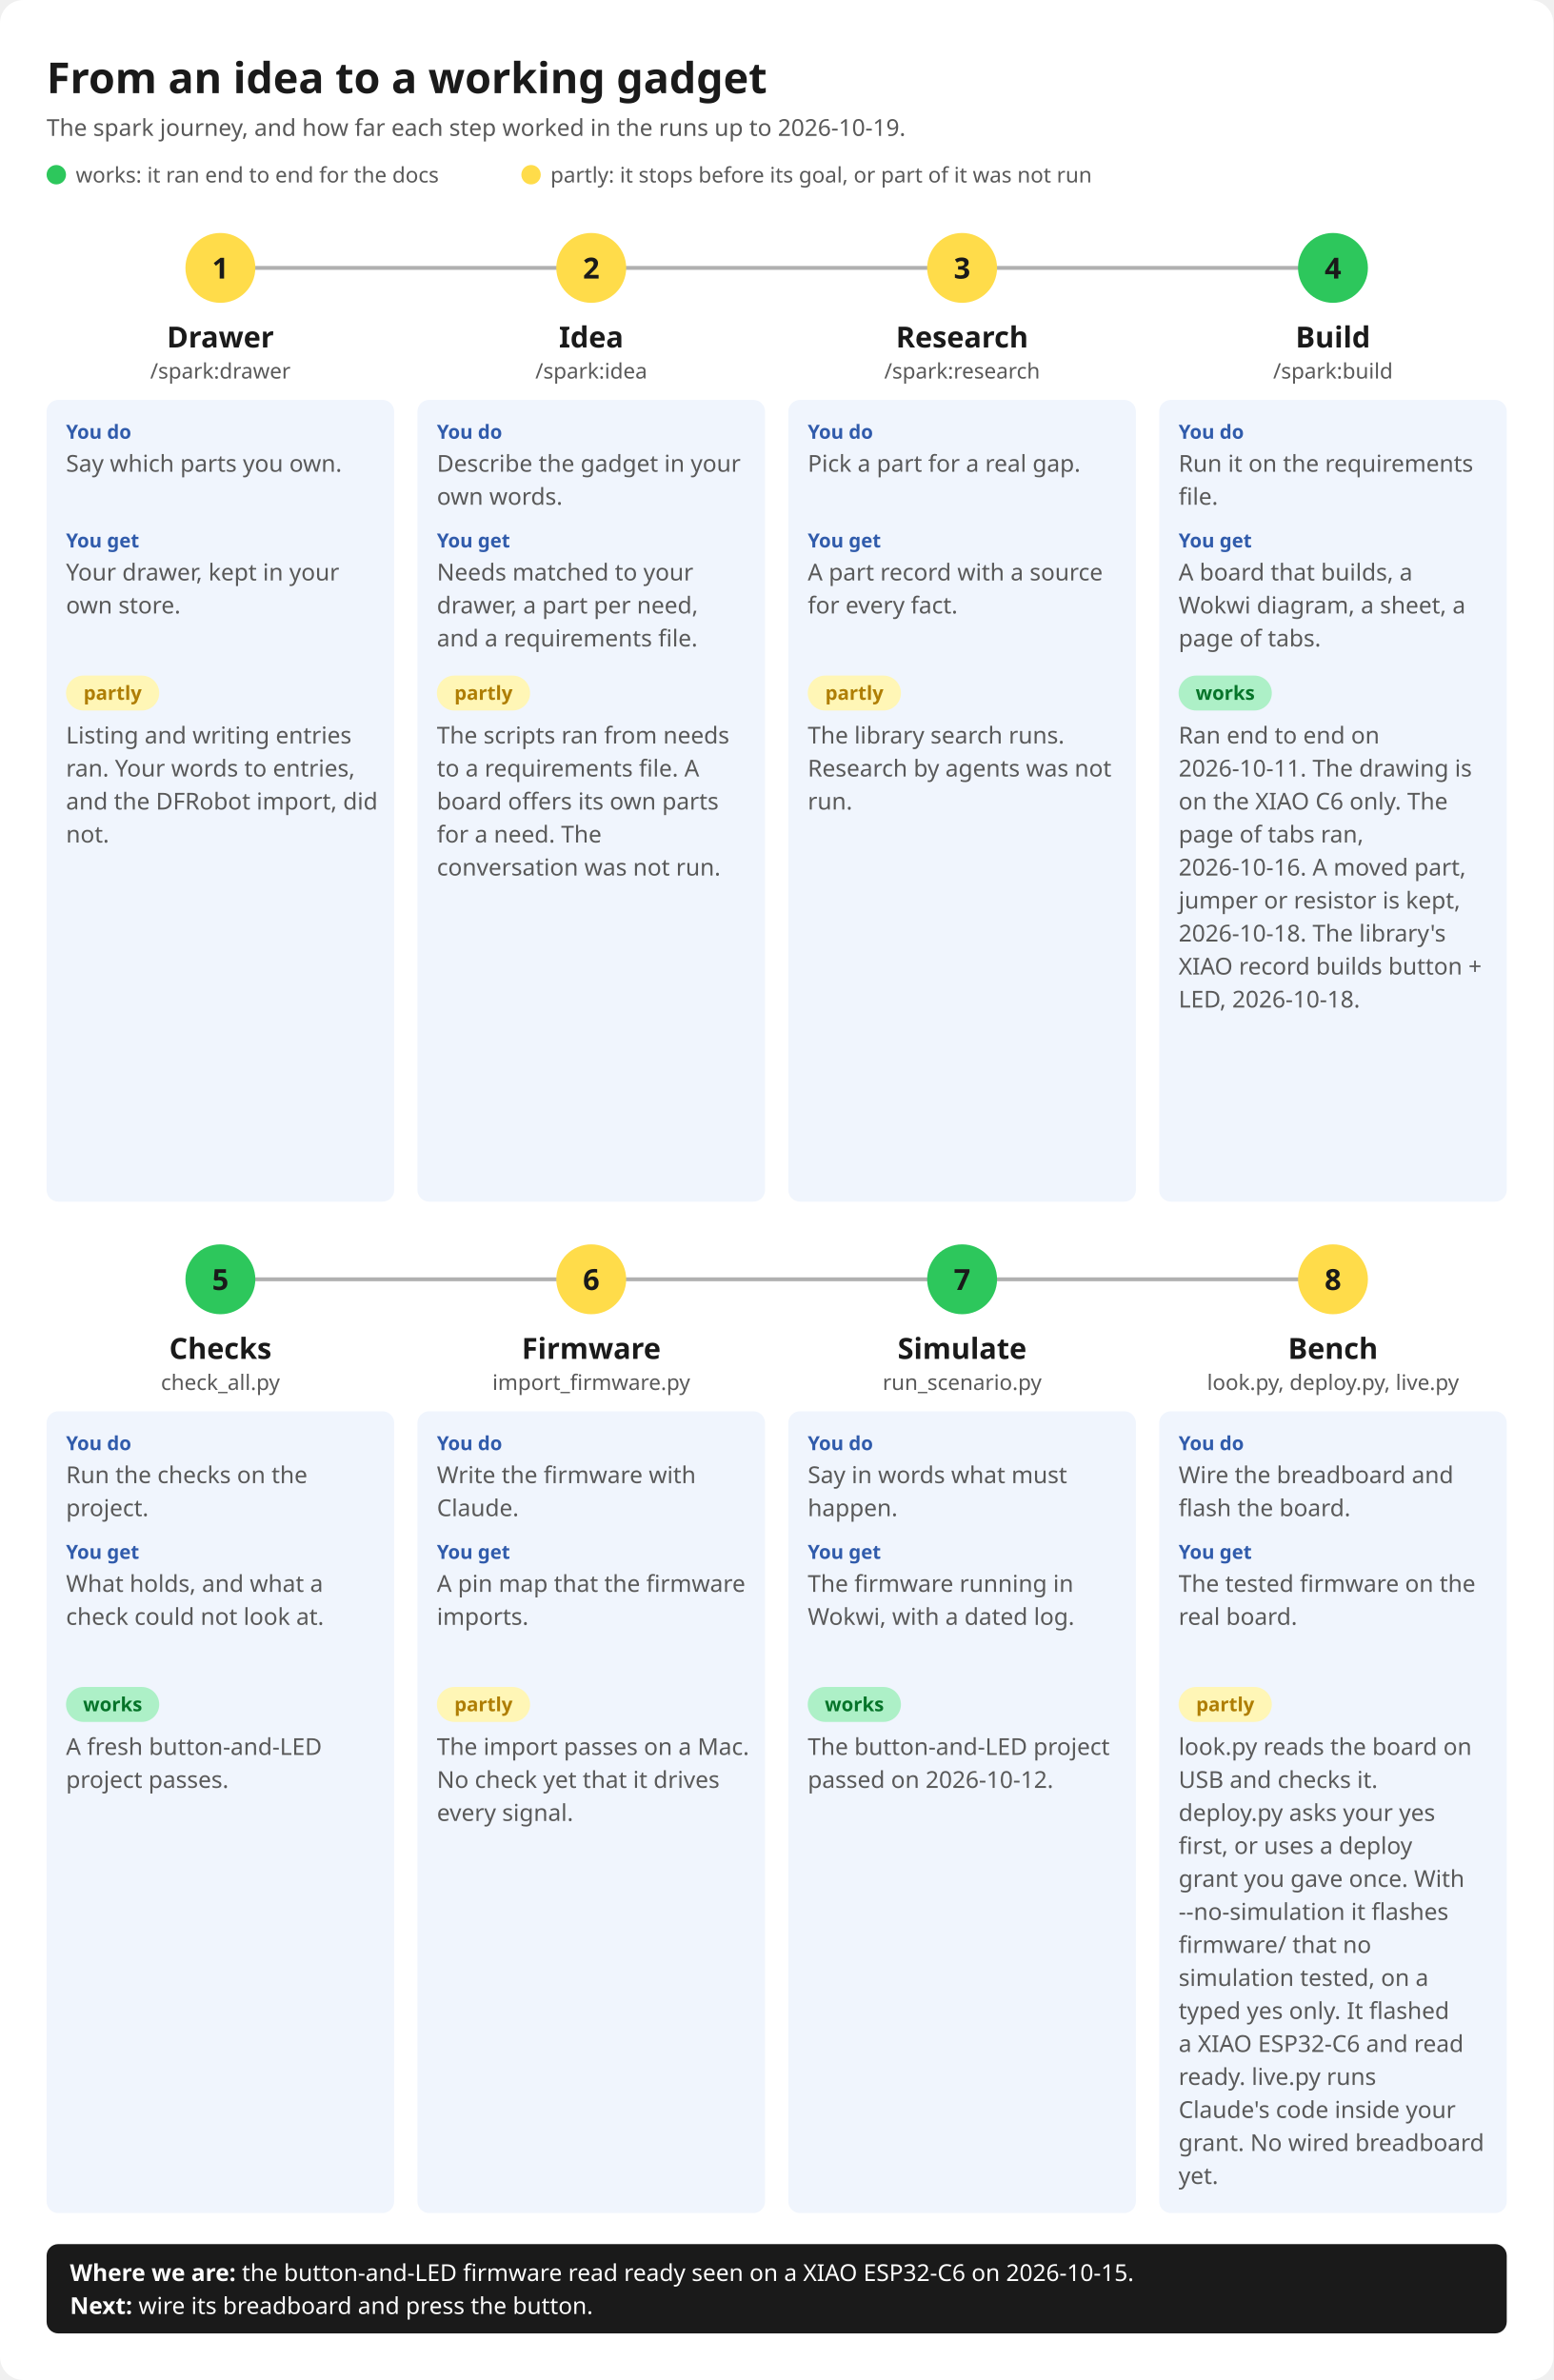
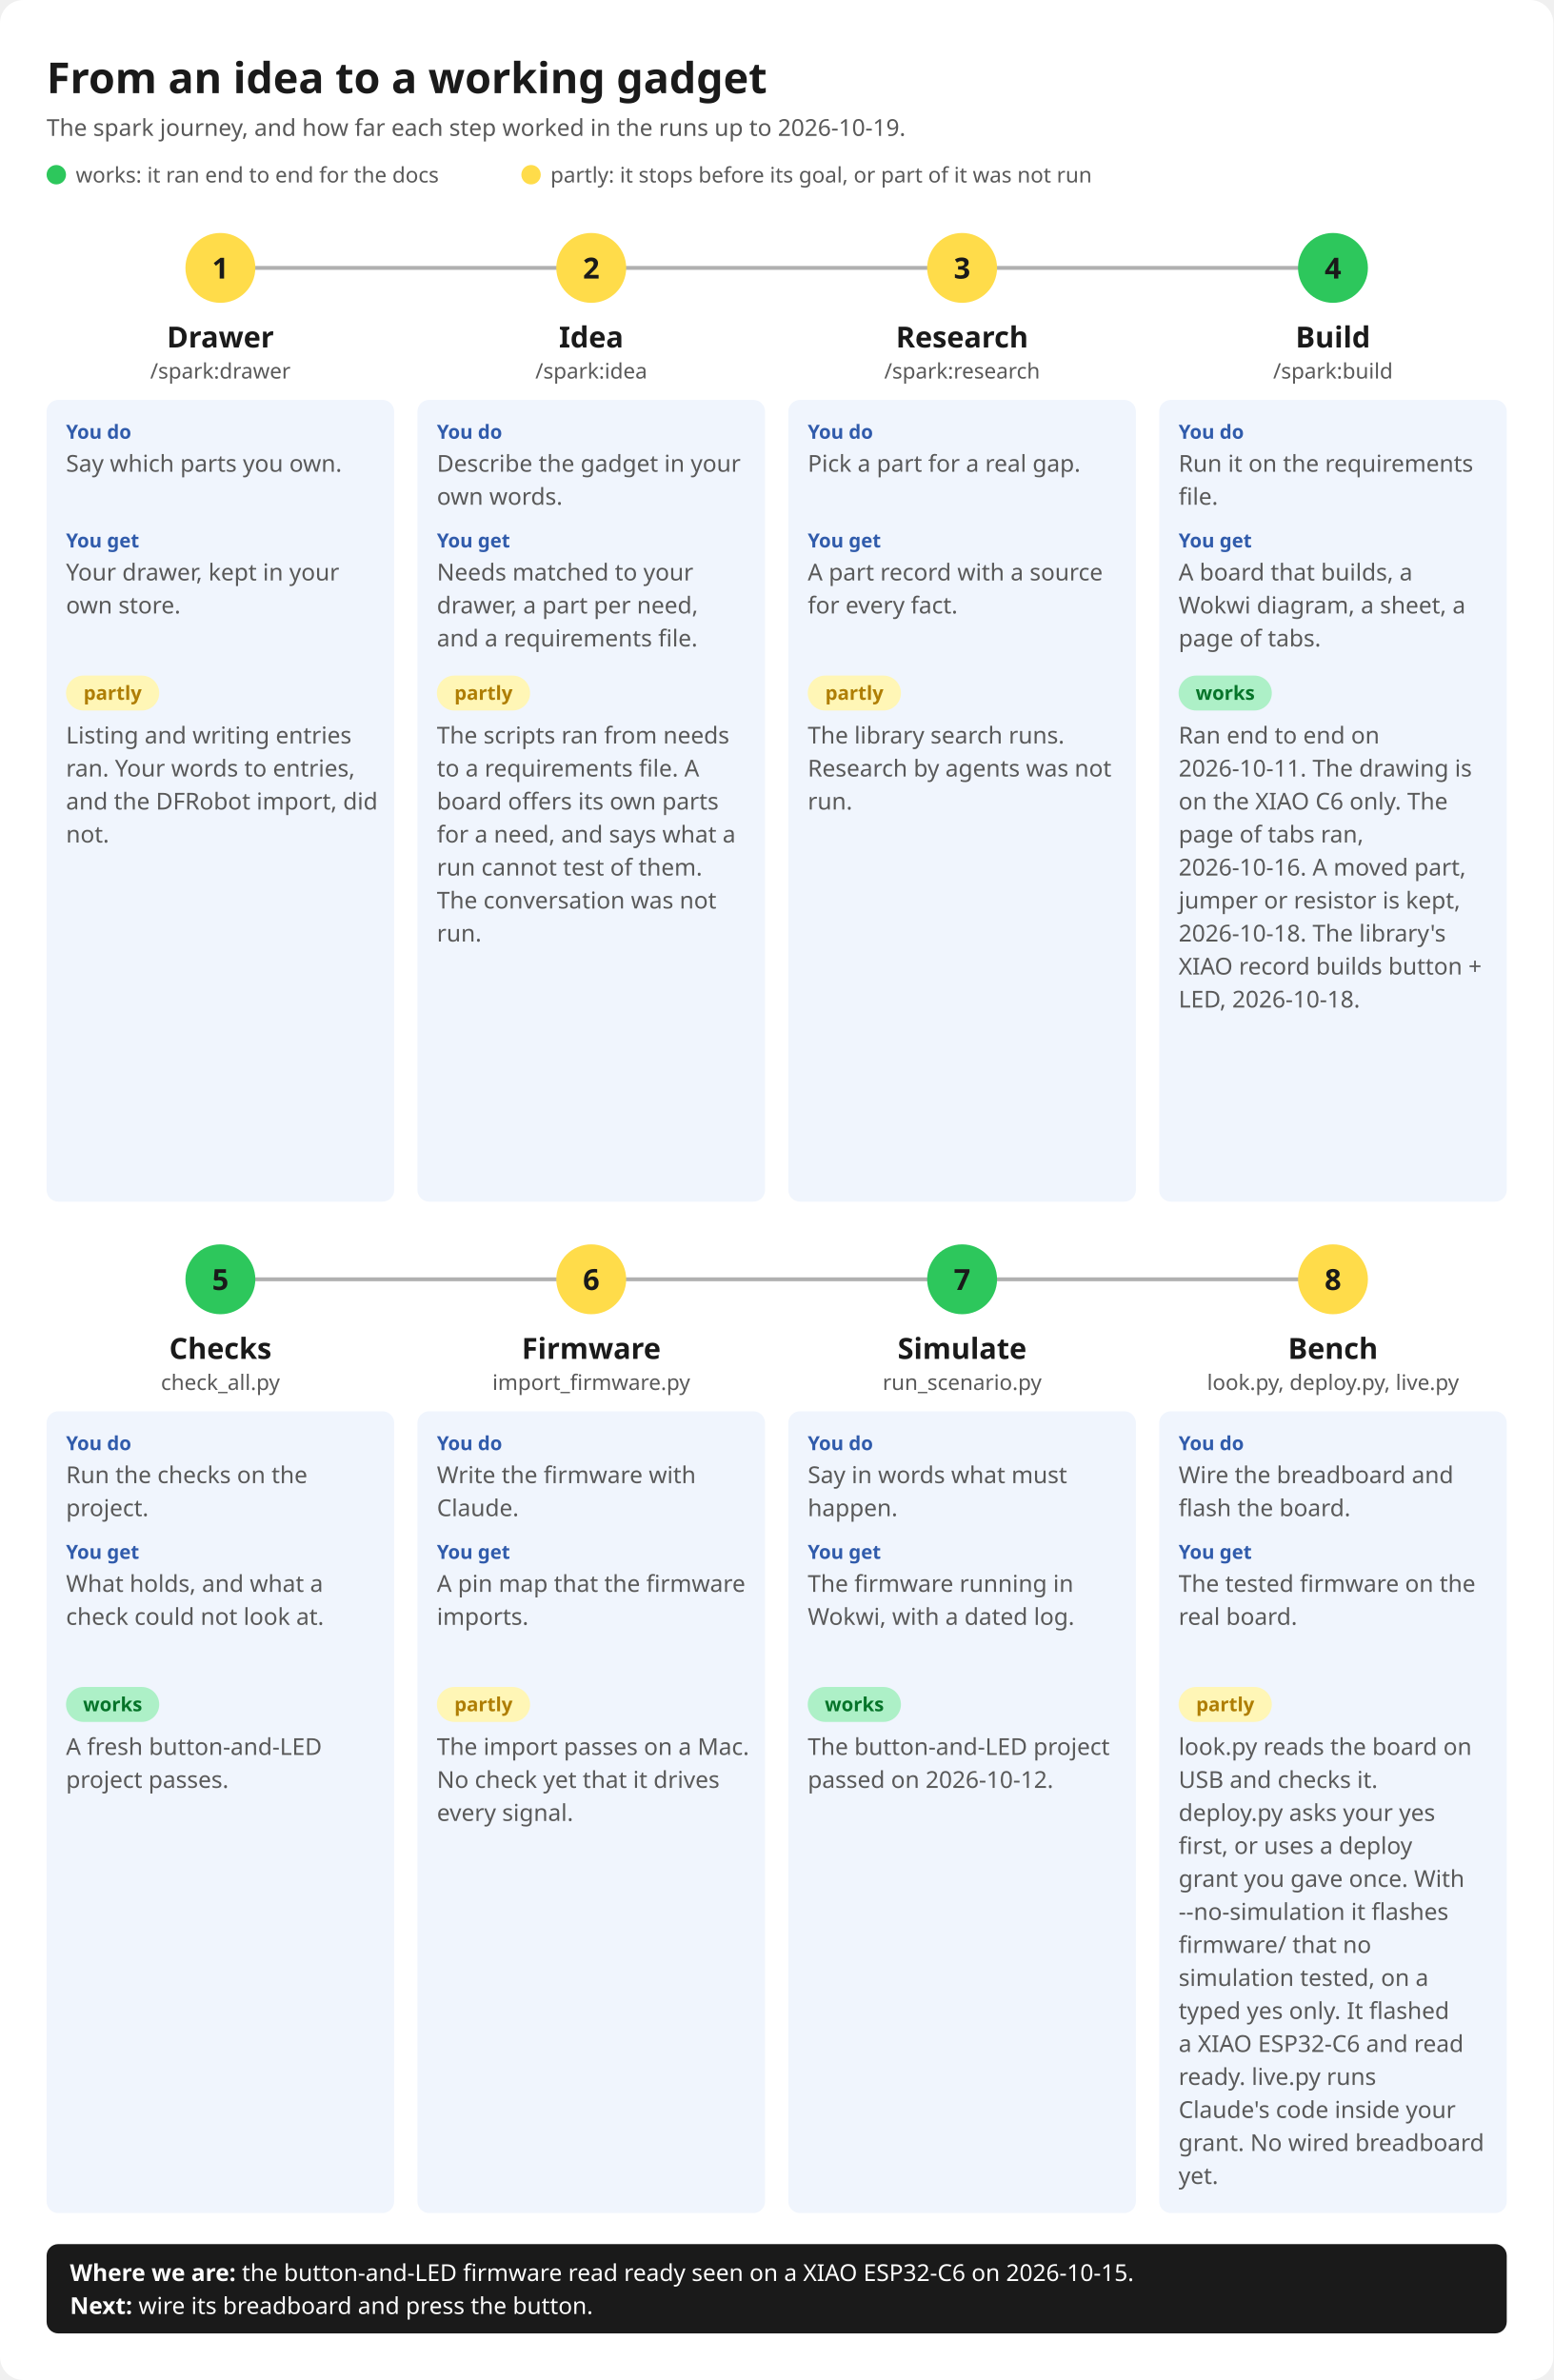
<svg xmlns="http://www.w3.org/2000/svg" viewBox="0 0 1600 2452" width="1600" height="2452" font-family="'Noto Sans', 'Helvetica Neue', Helvetica, Arial, sans-serif">
  <rect width="1600" height="2452" rx="24" fill="#ffffff" />
  <text x="48" y="96" font-size="44" font-weight="bold" fill="#1a1a1a" text-anchor="start">From an idea to a working gadget</text>
  <text x="48" y="140" font-size="24" font-weight="normal" fill="#595959" text-anchor="start">The spark journey, and how far each step worked in the runs up to 2026-10-19.</text>
  <circle cx="58" cy="180" r="10" fill="#2dc75c" />
  <text x="78" y="188" font-size="22" font-weight="normal" fill="#595959" text-anchor="start">works: it ran end to end for the docs</text>
  <circle cx="547" cy="180" r="10" fill="#ffdc4a" />
  <text x="567" y="188" font-size="22" font-weight="normal" fill="#595959" text-anchor="start">partly: it stops before its goal, or part of it was not run</text>
  <line x1="227" y1="276" x2="1373" y2="276" stroke="#b0b0b0" stroke-width="4" />
  <circle cx="227" cy="276" r="36" fill="#ffdc4a" />
  <text x="227" y="287" font-size="30" font-weight="bold" fill="#1a1a1a" text-anchor="middle">1</text>
  <text x="227" y="358" font-size="30" font-weight="bold" fill="#1a1a1a" text-anchor="middle">Drawer</text>
  <text x="227" y="390" font-size="22" font-weight="normal" fill="#595959" text-anchor="middle">/spark:drawer</text>
  <rect x="48" y="412" width="358" height="826" rx="12" fill="#f0f5fd" />
  <text x="68" y="452" font-size="20" font-weight="bold" fill="#305bab" text-anchor="start">You do</text>
  <text x="68" y="486" font-size="24" font-weight="normal" fill="#595959" text-anchor="start">Say which parts you own.</text>
  <text x="68" y="564" font-size="20" font-weight="bold" fill="#305bab" text-anchor="start">You get</text>
  <text x="68" y="598" font-size="24" font-weight="normal" fill="#595959" text-anchor="start">Your drawer, kept in your</text>
  <text x="68" y="632" font-size="24" font-weight="normal" fill="#595959" text-anchor="start">own store.</text>
  <rect x="68" y="696" width="96" height="36" rx="18" fill="#fff6b6" />
  <text x="116" y="721" font-size="20" font-weight="bold" fill="#af7e04" text-anchor="middle">partly</text>
  <text x="68" y="766" font-size="24" font-weight="normal" fill="#595959" text-anchor="start">Listing and writing entries</text>
  <text x="68" y="800" font-size="24" font-weight="normal" fill="#595959" text-anchor="start">ran. Your words to entries,</text>
  <text x="68" y="834" font-size="24" font-weight="normal" fill="#595959" text-anchor="start">and the DFRobot import, did</text>
  <text x="68" y="868" font-size="24" font-weight="normal" fill="#595959" text-anchor="start">not.</text>
  <circle cx="609" cy="276" r="36" fill="#ffdc4a" />
  <text x="609" y="287" font-size="30" font-weight="bold" fill="#1a1a1a" text-anchor="middle">2</text>
  <text x="609" y="358" font-size="30" font-weight="bold" fill="#1a1a1a" text-anchor="middle">Idea</text>
  <text x="609" y="390" font-size="22" font-weight="normal" fill="#595959" text-anchor="middle">/spark:idea</text>
  <rect x="430" y="412" width="358" height="826" rx="12" fill="#f0f5fd" />
  <text x="450" y="452" font-size="20" font-weight="bold" fill="#305bab" text-anchor="start">You do</text>
  <text x="450" y="486" font-size="24" font-weight="normal" fill="#595959" text-anchor="start">Describe the gadget in your</text>
  <text x="450" y="520" font-size="24" font-weight="normal" fill="#595959" text-anchor="start">own words.</text>
  <text x="450" y="564" font-size="20" font-weight="bold" fill="#305bab" text-anchor="start">You get</text>
  <text x="450" y="598" font-size="24" font-weight="normal" fill="#595959" text-anchor="start">Needs matched to your</text>
  <text x="450" y="632" font-size="24" font-weight="normal" fill="#595959" text-anchor="start">drawer, a part per need,</text>
  <text x="450" y="666" font-size="24" font-weight="normal" fill="#595959" text-anchor="start">and a requirements file.</text>
  <rect x="450" y="696" width="96" height="36" rx="18" fill="#fff6b6" />
  <text x="498" y="721" font-size="20" font-weight="bold" fill="#af7e04" text-anchor="middle">partly</text>
  <text x="450" y="766" font-size="24" font-weight="normal" fill="#595959" text-anchor="start">The scripts ran from needs</text>
  <text x="450" y="800" font-size="24" font-weight="normal" fill="#595959" text-anchor="start">to a requirements file. A</text>
  <text x="450" y="834" font-size="24" font-weight="normal" fill="#595959" text-anchor="start">board offers its own parts</text>
-   <text x="450" y="868" font-size="24" font-weight="normal" fill="#595959" text-anchor="start">for a need. The</text>
-   <text x="450" y="902" font-size="24" font-weight="normal" fill="#595959" text-anchor="start">conversation was not run.</text>
+   <text x="450" y="868" font-size="24" font-weight="normal" fill="#595959" text-anchor="start">for a need, and says what a</text>
+   <text x="450" y="902" font-size="24" font-weight="normal" fill="#595959" text-anchor="start">run cannot test of them.</text>
+   <text x="450" y="936" font-size="24" font-weight="normal" fill="#595959" text-anchor="start">The conversation was not</text>
+   <text x="450" y="970" font-size="24" font-weight="normal" fill="#595959" text-anchor="start">run.</text>
  <circle cx="991" cy="276" r="36" fill="#ffdc4a" />
  <text x="991" y="287" font-size="30" font-weight="bold" fill="#1a1a1a" text-anchor="middle">3</text>
  <text x="991" y="358" font-size="30" font-weight="bold" fill="#1a1a1a" text-anchor="middle">Research</text>
  <text x="991" y="390" font-size="22" font-weight="normal" fill="#595959" text-anchor="middle">/spark:research</text>
  <rect x="812" y="412" width="358" height="826" rx="12" fill="#f0f5fd" />
  <text x="832" y="452" font-size="20" font-weight="bold" fill="#305bab" text-anchor="start">You do</text>
  <text x="832" y="486" font-size="24" font-weight="normal" fill="#595959" text-anchor="start">Pick a part for a real gap.</text>
  <text x="832" y="564" font-size="20" font-weight="bold" fill="#305bab" text-anchor="start">You get</text>
  <text x="832" y="598" font-size="24" font-weight="normal" fill="#595959" text-anchor="start">A part record with a source</text>
  <text x="832" y="632" font-size="24" font-weight="normal" fill="#595959" text-anchor="start">for every fact.</text>
  <rect x="832" y="696" width="96" height="36" rx="18" fill="#fff6b6" />
  <text x="880" y="721" font-size="20" font-weight="bold" fill="#af7e04" text-anchor="middle">partly</text>
  <text x="832" y="766" font-size="24" font-weight="normal" fill="#595959" text-anchor="start">The library search runs.</text>
  <text x="832" y="800" font-size="24" font-weight="normal" fill="#595959" text-anchor="start">Research by agents was not</text>
  <text x="832" y="834" font-size="24" font-weight="normal" fill="#595959" text-anchor="start">run.</text>
  <circle cx="1373" cy="276" r="36" fill="#2dc75c" />
  <text x="1373" y="287" font-size="30" font-weight="bold" fill="#1a1a1a" text-anchor="middle">4</text>
  <text x="1373" y="358" font-size="30" font-weight="bold" fill="#1a1a1a" text-anchor="middle">Build</text>
  <text x="1373" y="390" font-size="22" font-weight="normal" fill="#595959" text-anchor="middle">/spark:build</text>
  <rect x="1194" y="412" width="358" height="826" rx="12" fill="#f0f5fd" />
  <text x="1214" y="452" font-size="20" font-weight="bold" fill="#305bab" text-anchor="start">You do</text>
  <text x="1214" y="486" font-size="24" font-weight="normal" fill="#595959" text-anchor="start">Run it on the requirements</text>
  <text x="1214" y="520" font-size="24" font-weight="normal" fill="#595959" text-anchor="start">file.</text>
  <text x="1214" y="564" font-size="20" font-weight="bold" fill="#305bab" text-anchor="start">You get</text>
  <text x="1214" y="598" font-size="24" font-weight="normal" fill="#595959" text-anchor="start">A board that builds, a</text>
  <text x="1214" y="632" font-size="24" font-weight="normal" fill="#595959" text-anchor="start">Wokwi diagram, a sheet, a</text>
  <text x="1214" y="666" font-size="24" font-weight="normal" fill="#595959" text-anchor="start">page of tabs.</text>
  <rect x="1214" y="696" width="96" height="36" rx="18" fill="#adf0c7" />
  <text x="1262" y="721" font-size="20" font-weight="bold" fill="#067429" text-anchor="middle">works</text>
  <text x="1214" y="766" font-size="24" font-weight="normal" fill="#595959" text-anchor="start">Ran end to end on</text>
  <text x="1214" y="800" font-size="24" font-weight="normal" fill="#595959" text-anchor="start">2026-10-11. The drawing is</text>
  <text x="1214" y="834" font-size="24" font-weight="normal" fill="#595959" text-anchor="start">on the XIAO C6 only. The</text>
  <text x="1214" y="868" font-size="24" font-weight="normal" fill="#595959" text-anchor="start">page of tabs ran,</text>
  <text x="1214" y="902" font-size="24" font-weight="normal" fill="#595959" text-anchor="start">2026-10-16. A moved part,</text>
  <text x="1214" y="936" font-size="24" font-weight="normal" fill="#595959" text-anchor="start">jumper or resistor is kept,</text>
  <text x="1214" y="970" font-size="24" font-weight="normal" fill="#595959" text-anchor="start">2026-10-18. The library's</text>
  <text x="1214" y="1004" font-size="24" font-weight="normal" fill="#595959" text-anchor="start">XIAO record builds button +</text>
  <text x="1214" y="1038" font-size="24" font-weight="normal" fill="#595959" text-anchor="start">LED, 2026-10-18.</text>
  <line x1="227" y1="1318" x2="1373" y2="1318" stroke="#b0b0b0" stroke-width="4" />
  <circle cx="227" cy="1318" r="36" fill="#2dc75c" />
  <text x="227" y="1329" font-size="30" font-weight="bold" fill="#1a1a1a" text-anchor="middle">5</text>
  <text x="227" y="1400" font-size="30" font-weight="bold" fill="#1a1a1a" text-anchor="middle">Checks</text>
  <text x="227" y="1432" font-size="22" font-weight="normal" fill="#595959" text-anchor="middle">check_all.py</text>
  <rect x="48" y="1454" width="358" height="826" rx="12" fill="#f0f5fd" />
  <text x="68" y="1494" font-size="20" font-weight="bold" fill="#305bab" text-anchor="start">You do</text>
  <text x="68" y="1528" font-size="24" font-weight="normal" fill="#595959" text-anchor="start">Run the checks on the</text>
  <text x="68" y="1562" font-size="24" font-weight="normal" fill="#595959" text-anchor="start">project.</text>
  <text x="68" y="1606" font-size="20" font-weight="bold" fill="#305bab" text-anchor="start">You get</text>
  <text x="68" y="1640" font-size="24" font-weight="normal" fill="#595959" text-anchor="start">What holds, and what a</text>
  <text x="68" y="1674" font-size="24" font-weight="normal" fill="#595959" text-anchor="start">check could not look at.</text>
  <rect x="68" y="1738" width="96" height="36" rx="18" fill="#adf0c7" />
  <text x="116" y="1763" font-size="20" font-weight="bold" fill="#067429" text-anchor="middle">works</text>
  <text x="68" y="1808" font-size="24" font-weight="normal" fill="#595959" text-anchor="start">A fresh button-and-LED</text>
  <text x="68" y="1842" font-size="24" font-weight="normal" fill="#595959" text-anchor="start">project passes.</text>
  <circle cx="609" cy="1318" r="36" fill="#ffdc4a" />
  <text x="609" y="1329" font-size="30" font-weight="bold" fill="#1a1a1a" text-anchor="middle">6</text>
  <text x="609" y="1400" font-size="30" font-weight="bold" fill="#1a1a1a" text-anchor="middle">Firmware</text>
  <text x="609" y="1432" font-size="22" font-weight="normal" fill="#595959" text-anchor="middle">import_firmware.py</text>
  <rect x="430" y="1454" width="358" height="826" rx="12" fill="#f0f5fd" />
  <text x="450" y="1494" font-size="20" font-weight="bold" fill="#305bab" text-anchor="start">You do</text>
  <text x="450" y="1528" font-size="24" font-weight="normal" fill="#595959" text-anchor="start">Write the firmware with</text>
  <text x="450" y="1562" font-size="24" font-weight="normal" fill="#595959" text-anchor="start">Claude.</text>
  <text x="450" y="1606" font-size="20" font-weight="bold" fill="#305bab" text-anchor="start">You get</text>
  <text x="450" y="1640" font-size="24" font-weight="normal" fill="#595959" text-anchor="start">A pin map that the firmware</text>
  <text x="450" y="1674" font-size="24" font-weight="normal" fill="#595959" text-anchor="start">imports.</text>
  <rect x="450" y="1738" width="96" height="36" rx="18" fill="#fff6b6" />
  <text x="498" y="1763" font-size="20" font-weight="bold" fill="#af7e04" text-anchor="middle">partly</text>
  <text x="450" y="1808" font-size="24" font-weight="normal" fill="#595959" text-anchor="start">The import passes on a Mac.</text>
  <text x="450" y="1842" font-size="24" font-weight="normal" fill="#595959" text-anchor="start">No check yet that it drives</text>
  <text x="450" y="1876" font-size="24" font-weight="normal" fill="#595959" text-anchor="start">every signal.</text>
  <circle cx="991" cy="1318" r="36" fill="#2dc75c" />
  <text x="991" y="1329" font-size="30" font-weight="bold" fill="#1a1a1a" text-anchor="middle">7</text>
  <text x="991" y="1400" font-size="30" font-weight="bold" fill="#1a1a1a" text-anchor="middle">Simulate</text>
  <text x="991" y="1432" font-size="22" font-weight="normal" fill="#595959" text-anchor="middle">run_scenario.py</text>
  <rect x="812" y="1454" width="358" height="826" rx="12" fill="#f0f5fd" />
  <text x="832" y="1494" font-size="20" font-weight="bold" fill="#305bab" text-anchor="start">You do</text>
  <text x="832" y="1528" font-size="24" font-weight="normal" fill="#595959" text-anchor="start">Say in words what must</text>
  <text x="832" y="1562" font-size="24" font-weight="normal" fill="#595959" text-anchor="start">happen.</text>
  <text x="832" y="1606" font-size="20" font-weight="bold" fill="#305bab" text-anchor="start">You get</text>
  <text x="832" y="1640" font-size="24" font-weight="normal" fill="#595959" text-anchor="start">The firmware running in</text>
  <text x="832" y="1674" font-size="24" font-weight="normal" fill="#595959" text-anchor="start">Wokwi, with a dated log.</text>
  <rect x="832" y="1738" width="96" height="36" rx="18" fill="#adf0c7" />
  <text x="880" y="1763" font-size="20" font-weight="bold" fill="#067429" text-anchor="middle">works</text>
  <text x="832" y="1808" font-size="24" font-weight="normal" fill="#595959" text-anchor="start">The button-and-LED project</text>
  <text x="832" y="1842" font-size="24" font-weight="normal" fill="#595959" text-anchor="start">passed on 2026-10-12.</text>
  <circle cx="1373" cy="1318" r="36" fill="#ffdc4a" />
  <text x="1373" y="1329" font-size="30" font-weight="bold" fill="#1a1a1a" text-anchor="middle">8</text>
  <text x="1373" y="1400" font-size="30" font-weight="bold" fill="#1a1a1a" text-anchor="middle">Bench</text>
  <text x="1373" y="1432" font-size="22" font-weight="normal" fill="#595959" text-anchor="middle">look.py, deploy.py, live.py</text>
  <rect x="1194" y="1454" width="358" height="826" rx="12" fill="#f0f5fd" />
  <text x="1214" y="1494" font-size="20" font-weight="bold" fill="#305bab" text-anchor="start">You do</text>
  <text x="1214" y="1528" font-size="24" font-weight="normal" fill="#595959" text-anchor="start">Wire the breadboard and</text>
  <text x="1214" y="1562" font-size="24" font-weight="normal" fill="#595959" text-anchor="start">flash the board.</text>
  <text x="1214" y="1606" font-size="20" font-weight="bold" fill="#305bab" text-anchor="start">You get</text>
  <text x="1214" y="1640" font-size="24" font-weight="normal" fill="#595959" text-anchor="start">The tested firmware on the</text>
  <text x="1214" y="1674" font-size="24" font-weight="normal" fill="#595959" text-anchor="start">real board.</text>
  <rect x="1214" y="1738" width="96" height="36" rx="18" fill="#fff6b6" />
  <text x="1262" y="1763" font-size="20" font-weight="bold" fill="#af7e04" text-anchor="middle">partly</text>
  <text x="1214" y="1808" font-size="24" font-weight="normal" fill="#595959" text-anchor="start">look.py reads the board on</text>
  <text x="1214" y="1842" font-size="24" font-weight="normal" fill="#595959" text-anchor="start">USB and checks it.</text>
  <text x="1214" y="1876" font-size="24" font-weight="normal" fill="#595959" text-anchor="start">deploy.py asks your yes</text>
  <text x="1214" y="1910" font-size="24" font-weight="normal" fill="#595959" text-anchor="start">first, or uses a deploy</text>
  <text x="1214" y="1944" font-size="24" font-weight="normal" fill="#595959" text-anchor="start">grant you gave once. With</text>
  <text x="1214" y="1978" font-size="24" font-weight="normal" fill="#595959" text-anchor="start">--no-simulation it flashes</text>
  <text x="1214" y="2012" font-size="24" font-weight="normal" fill="#595959" text-anchor="start">firmware/ that no</text>
  <text x="1214" y="2046" font-size="24" font-weight="normal" fill="#595959" text-anchor="start">simulation tested, on a</text>
  <text x="1214" y="2080" font-size="24" font-weight="normal" fill="#595959" text-anchor="start">typed yes only. It flashed</text>
  <text x="1214" y="2114" font-size="24" font-weight="normal" fill="#595959" text-anchor="start">a XIAO ESP32-C6 and read</text>
  <text x="1214" y="2148" font-size="24" font-weight="normal" fill="#595959" text-anchor="start">ready. live.py runs</text>
  <text x="1214" y="2182" font-size="24" font-weight="normal" fill="#595959" text-anchor="start">Claude's code inside your</text>
  <text x="1214" y="2216" font-size="24" font-weight="normal" fill="#595959" text-anchor="start">grant. No wired breadboard</text>
  <text x="1214" y="2250" font-size="24" font-weight="normal" fill="#595959" text-anchor="start">yet.</text>
  <rect x="48" y="2312" width="1504" height="92" rx="12" fill="#1a1a1a" />
  <text x="72" y="2350" font-size="24" fill="#ffffff">
    <tspan font-weight="bold">Where we are:</tspan> the button-and-LED firmware read ready seen on a XIAO ESP32-C6 on 2026-10-15.</text>
  <text x="72" y="2384" font-size="24" fill="#ffffff">
    <tspan font-weight="bold">Next:</tspan> wire its breadboard and press the button.</text>
</svg>
